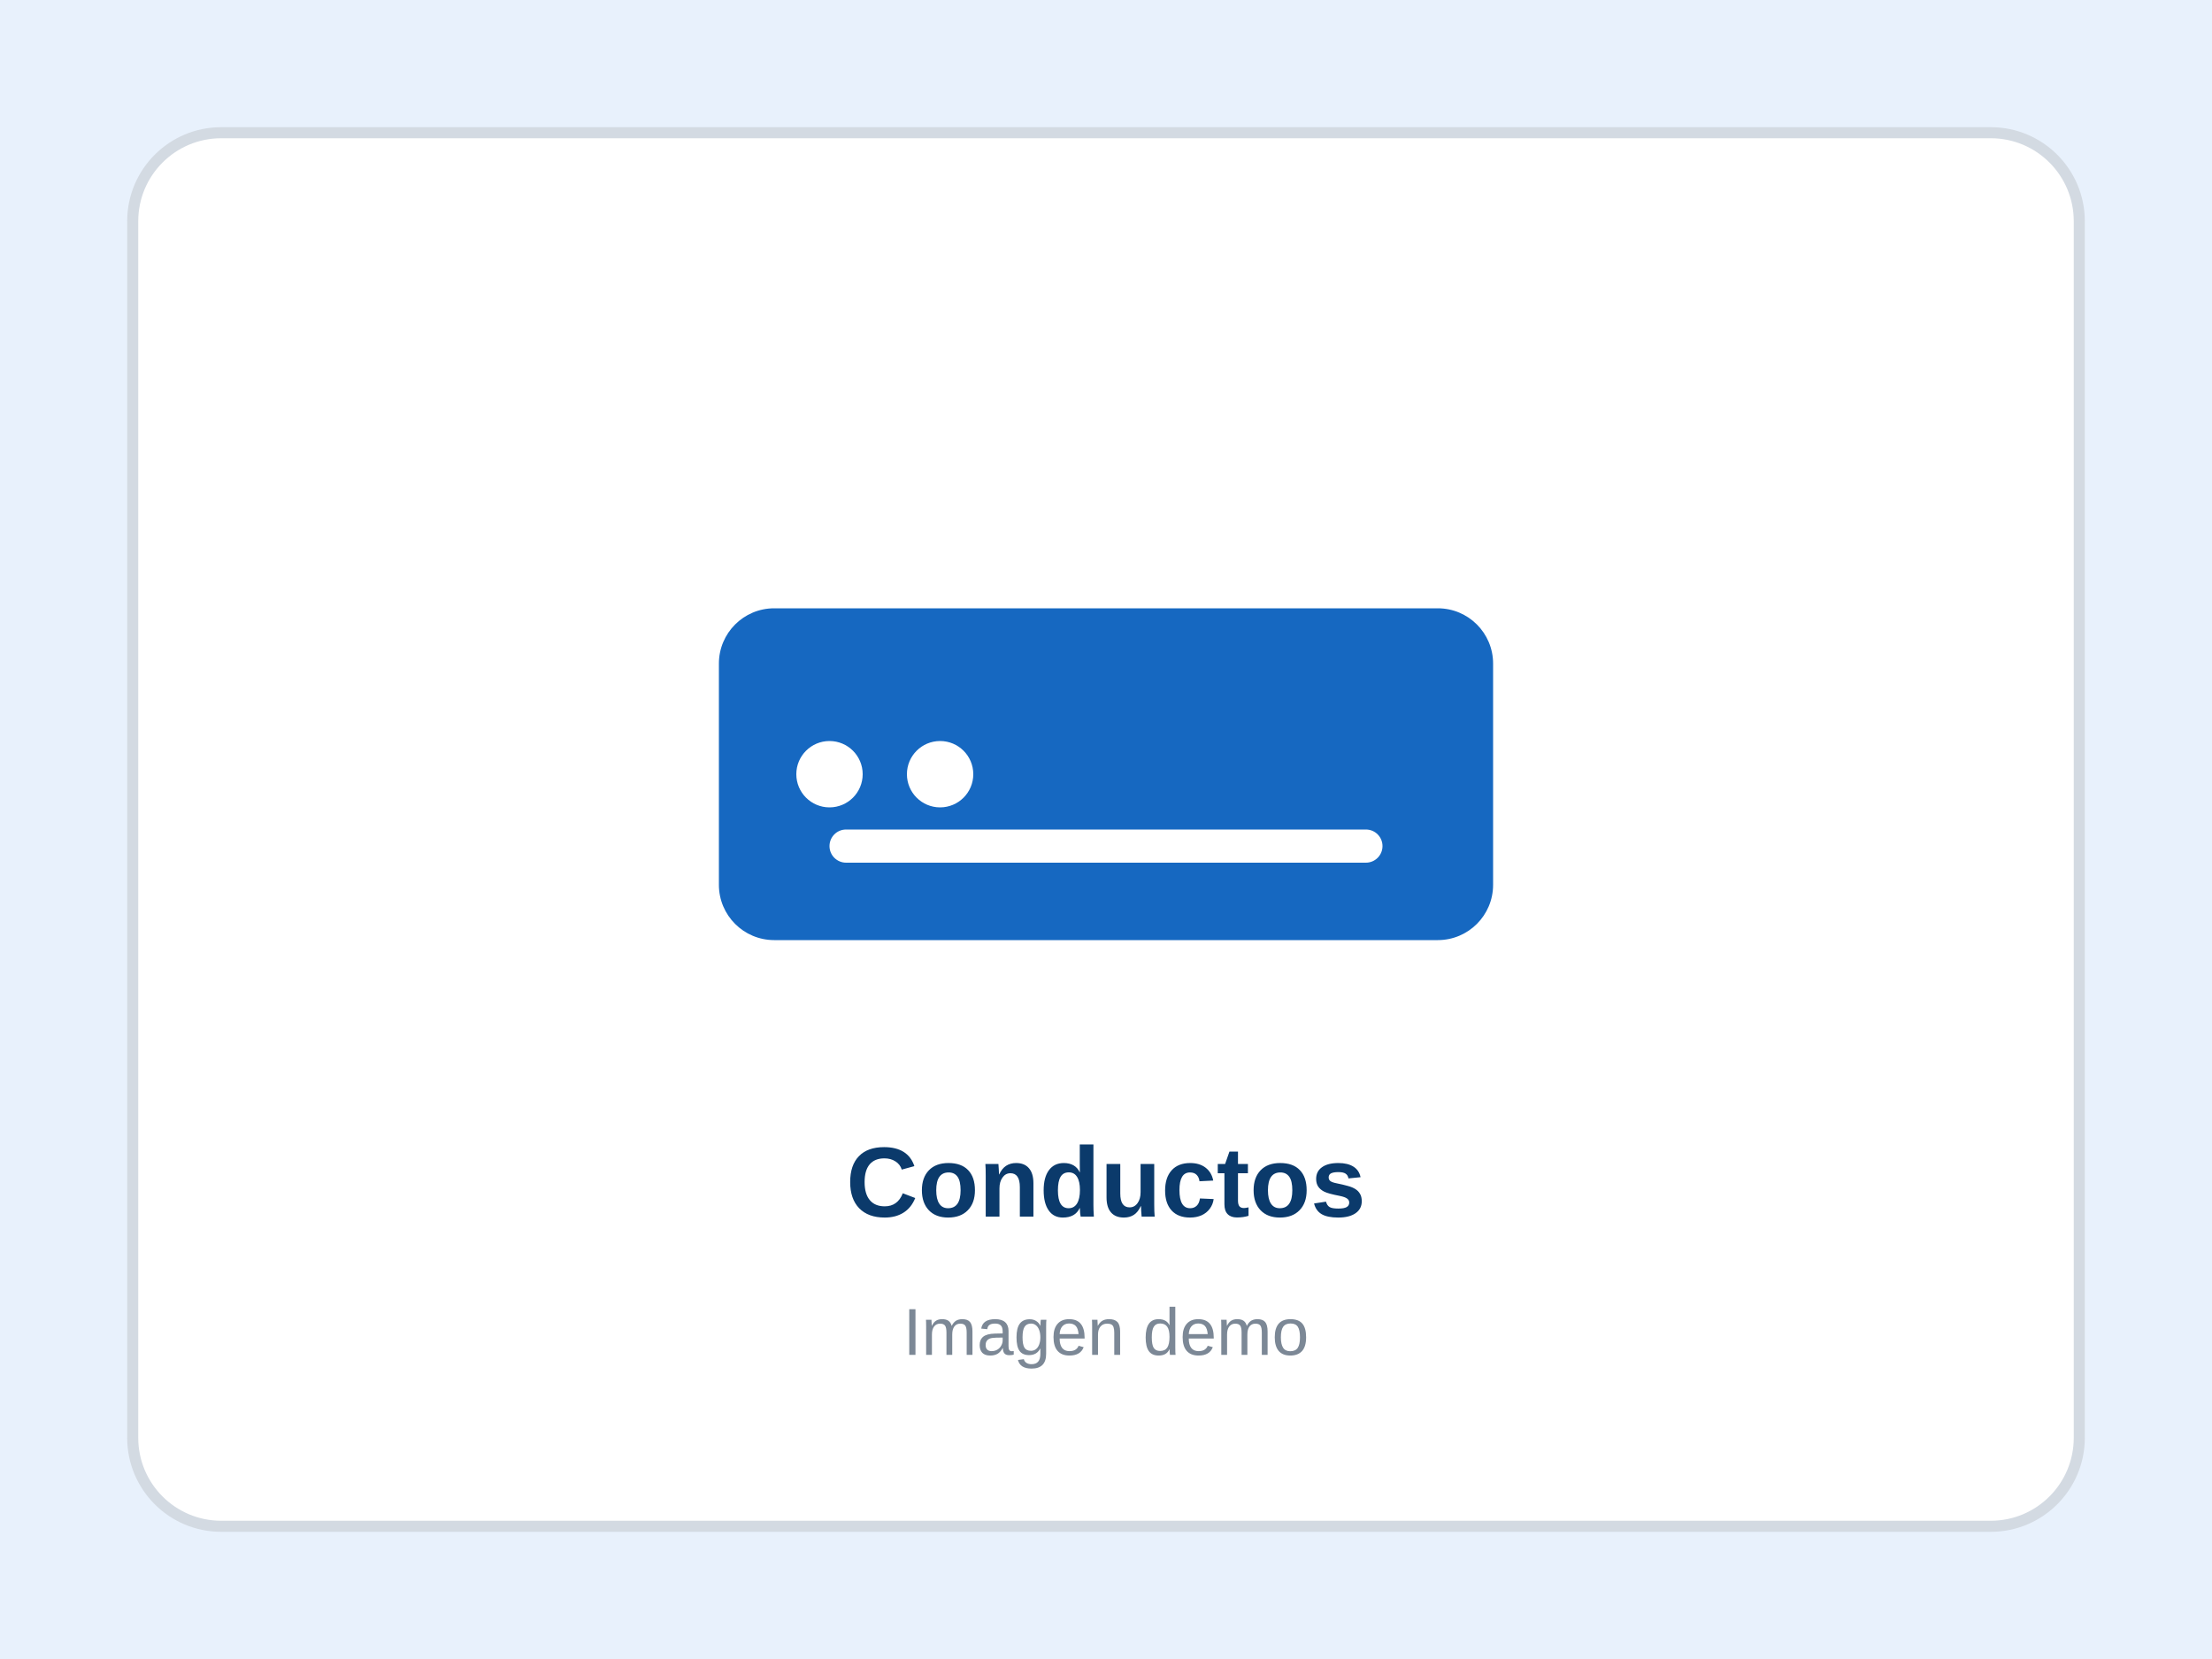
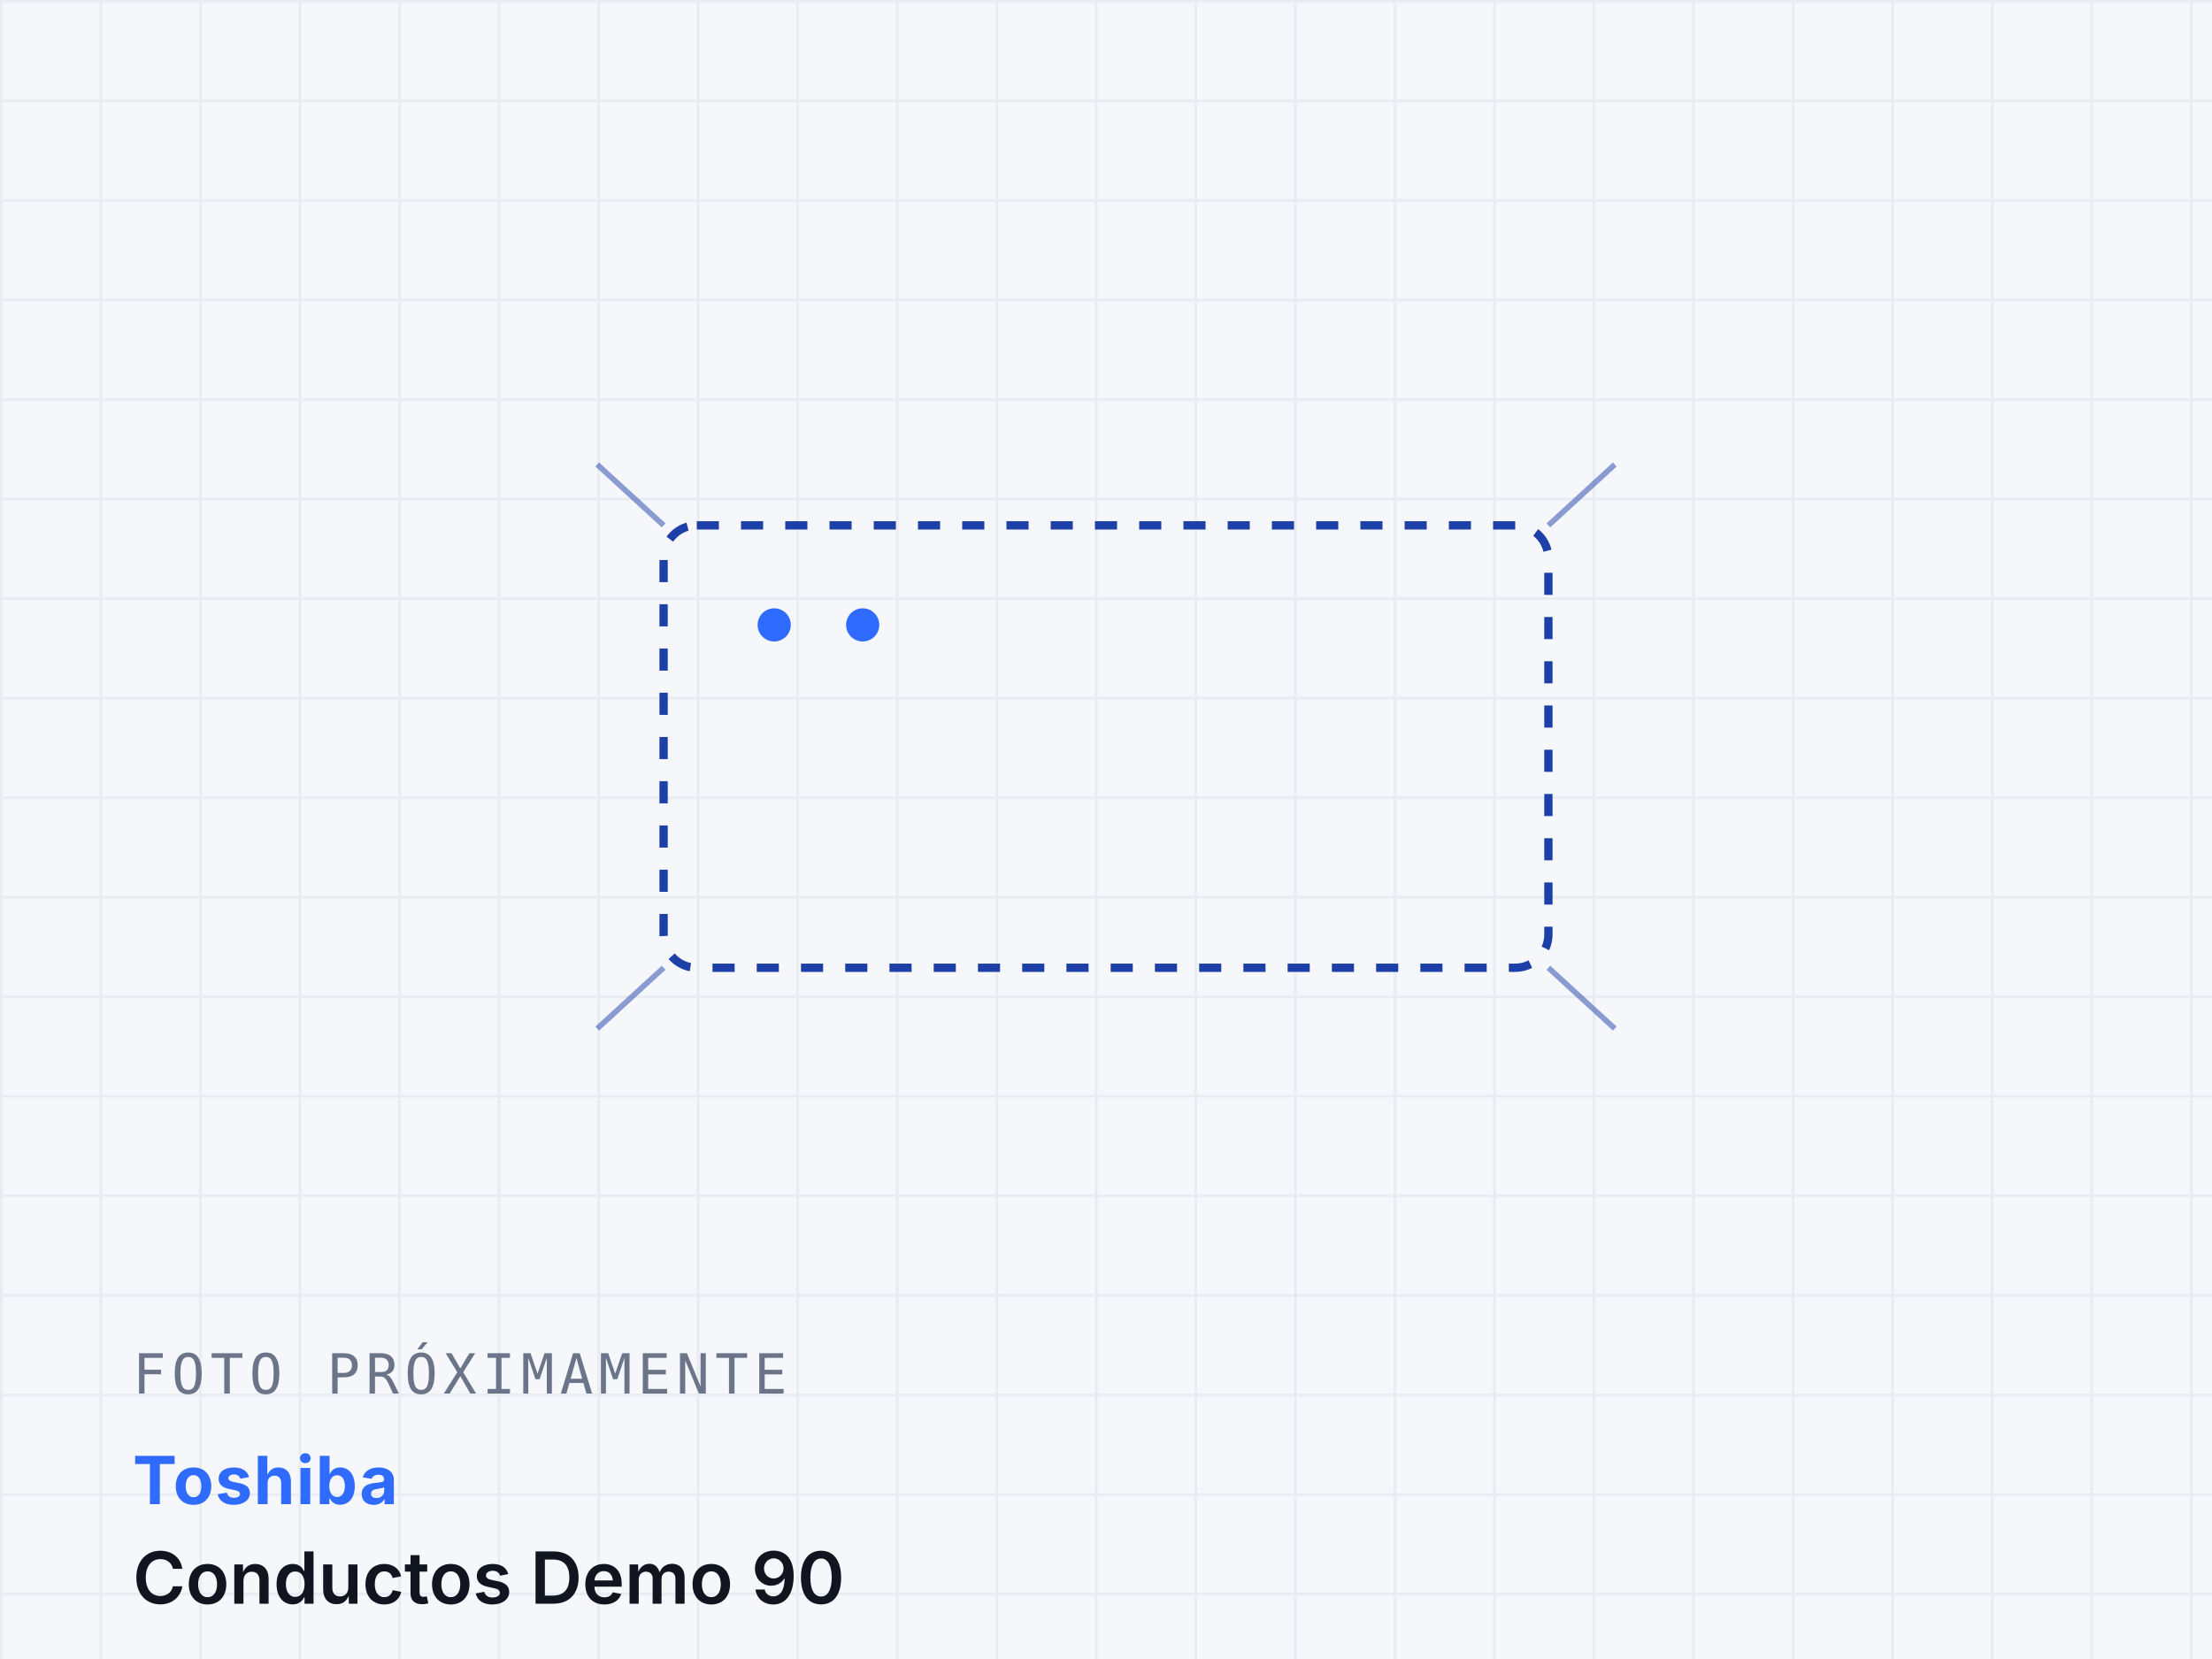
- <svg xmlns="http://www.w3.org/2000/svg" viewBox="0 0 400 300" width="400" height="300">
-   <rect width="400" height="300" fill="#e8f1fc" />
-   <rect x="24" y="24" width="352" height="252" rx="16" fill="#ffffff" stroke="#d3dae2" stroke-width="2" />
-   <rect x="130" y="110" width="140" height="60" rx="10" fill="#1668c1" />
-   <circle cx="150" cy="140" r="6" fill="#ffffff" />
-   <circle cx="170" cy="140" r="6" fill="#ffffff" />
-   <rect x="150" y="150" width="100" height="6" rx="3" fill="#ffffff" />
-   <text x="200" y="220" font-family="Arial, sans-serif" font-size="18" font-weight="700" fill="#0b3a6b" text-anchor="middle">Conductos</text>
-   <text x="200" y="245" font-family="Arial, sans-serif" font-size="12" fill="#7c8896" text-anchor="middle">Imagen demo</text>
+ <svg xmlns="http://www.w3.org/2000/svg" viewBox="0 0 400 300" width="400" height="300" role="img" aria-label="Toshiba Conductos Demo 90">
+   <defs>
+     <pattern id="pgrid" width="18" height="18" patternUnits="userSpaceOnUse">
+       <path d="M 18 0 L 0 0 0 18" fill="none" stroke="#0a1730" stroke-opacity="0.05" stroke-width="1" />
+     </pattern>
+   </defs>
+   <rect width="400" height="300" fill="#f5f7fb" />
+   <rect width="400" height="300" fill="url(#pgrid)" />
+   <rect x="120" y="95" width="160" height="80" rx="6" fill="none" stroke="#1d3fa8" stroke-width="1.5" stroke-dasharray="4 4" />
+   <circle cx="140" cy="113" r="3" fill="#2f6bff" />
+   <circle cx="156" cy="113" r="3" fill="#2f6bff" />
+   <line x1="120" y1="95" x2="108" y2="84" stroke="#1d3fa8" stroke-width="1" opacity="0.5" />
+   <line x1="280" y1="95" x2="292" y2="84" stroke="#1d3fa8" stroke-width="1" opacity="0.5" />
+   <line x1="120" y1="175" x2="108" y2="186" stroke="#1d3fa8" stroke-width="1" opacity="0.5" />
+   <line x1="280" y1="175" x2="292" y2="186" stroke="#1d3fa8" stroke-width="1" opacity="0.5" />
+   <text x="24" y="252" font-family="IBM Plex Mono, monospace" font-size="10" letter-spacing="1" fill="#6b7488">FOTO PRÓXIMAMENTE</text>
+   <text x="24" y="272" font-family="Inter, sans-serif" font-size="12" font-weight="700" fill="#2f6bff" letter-spacing="0.02em">Toshiba</text>
+   <text x="24" y="290" font-family="Inter, sans-serif" font-size="13" font-weight="600" fill="#10151f">Conductos Demo 90</text>
</svg>
